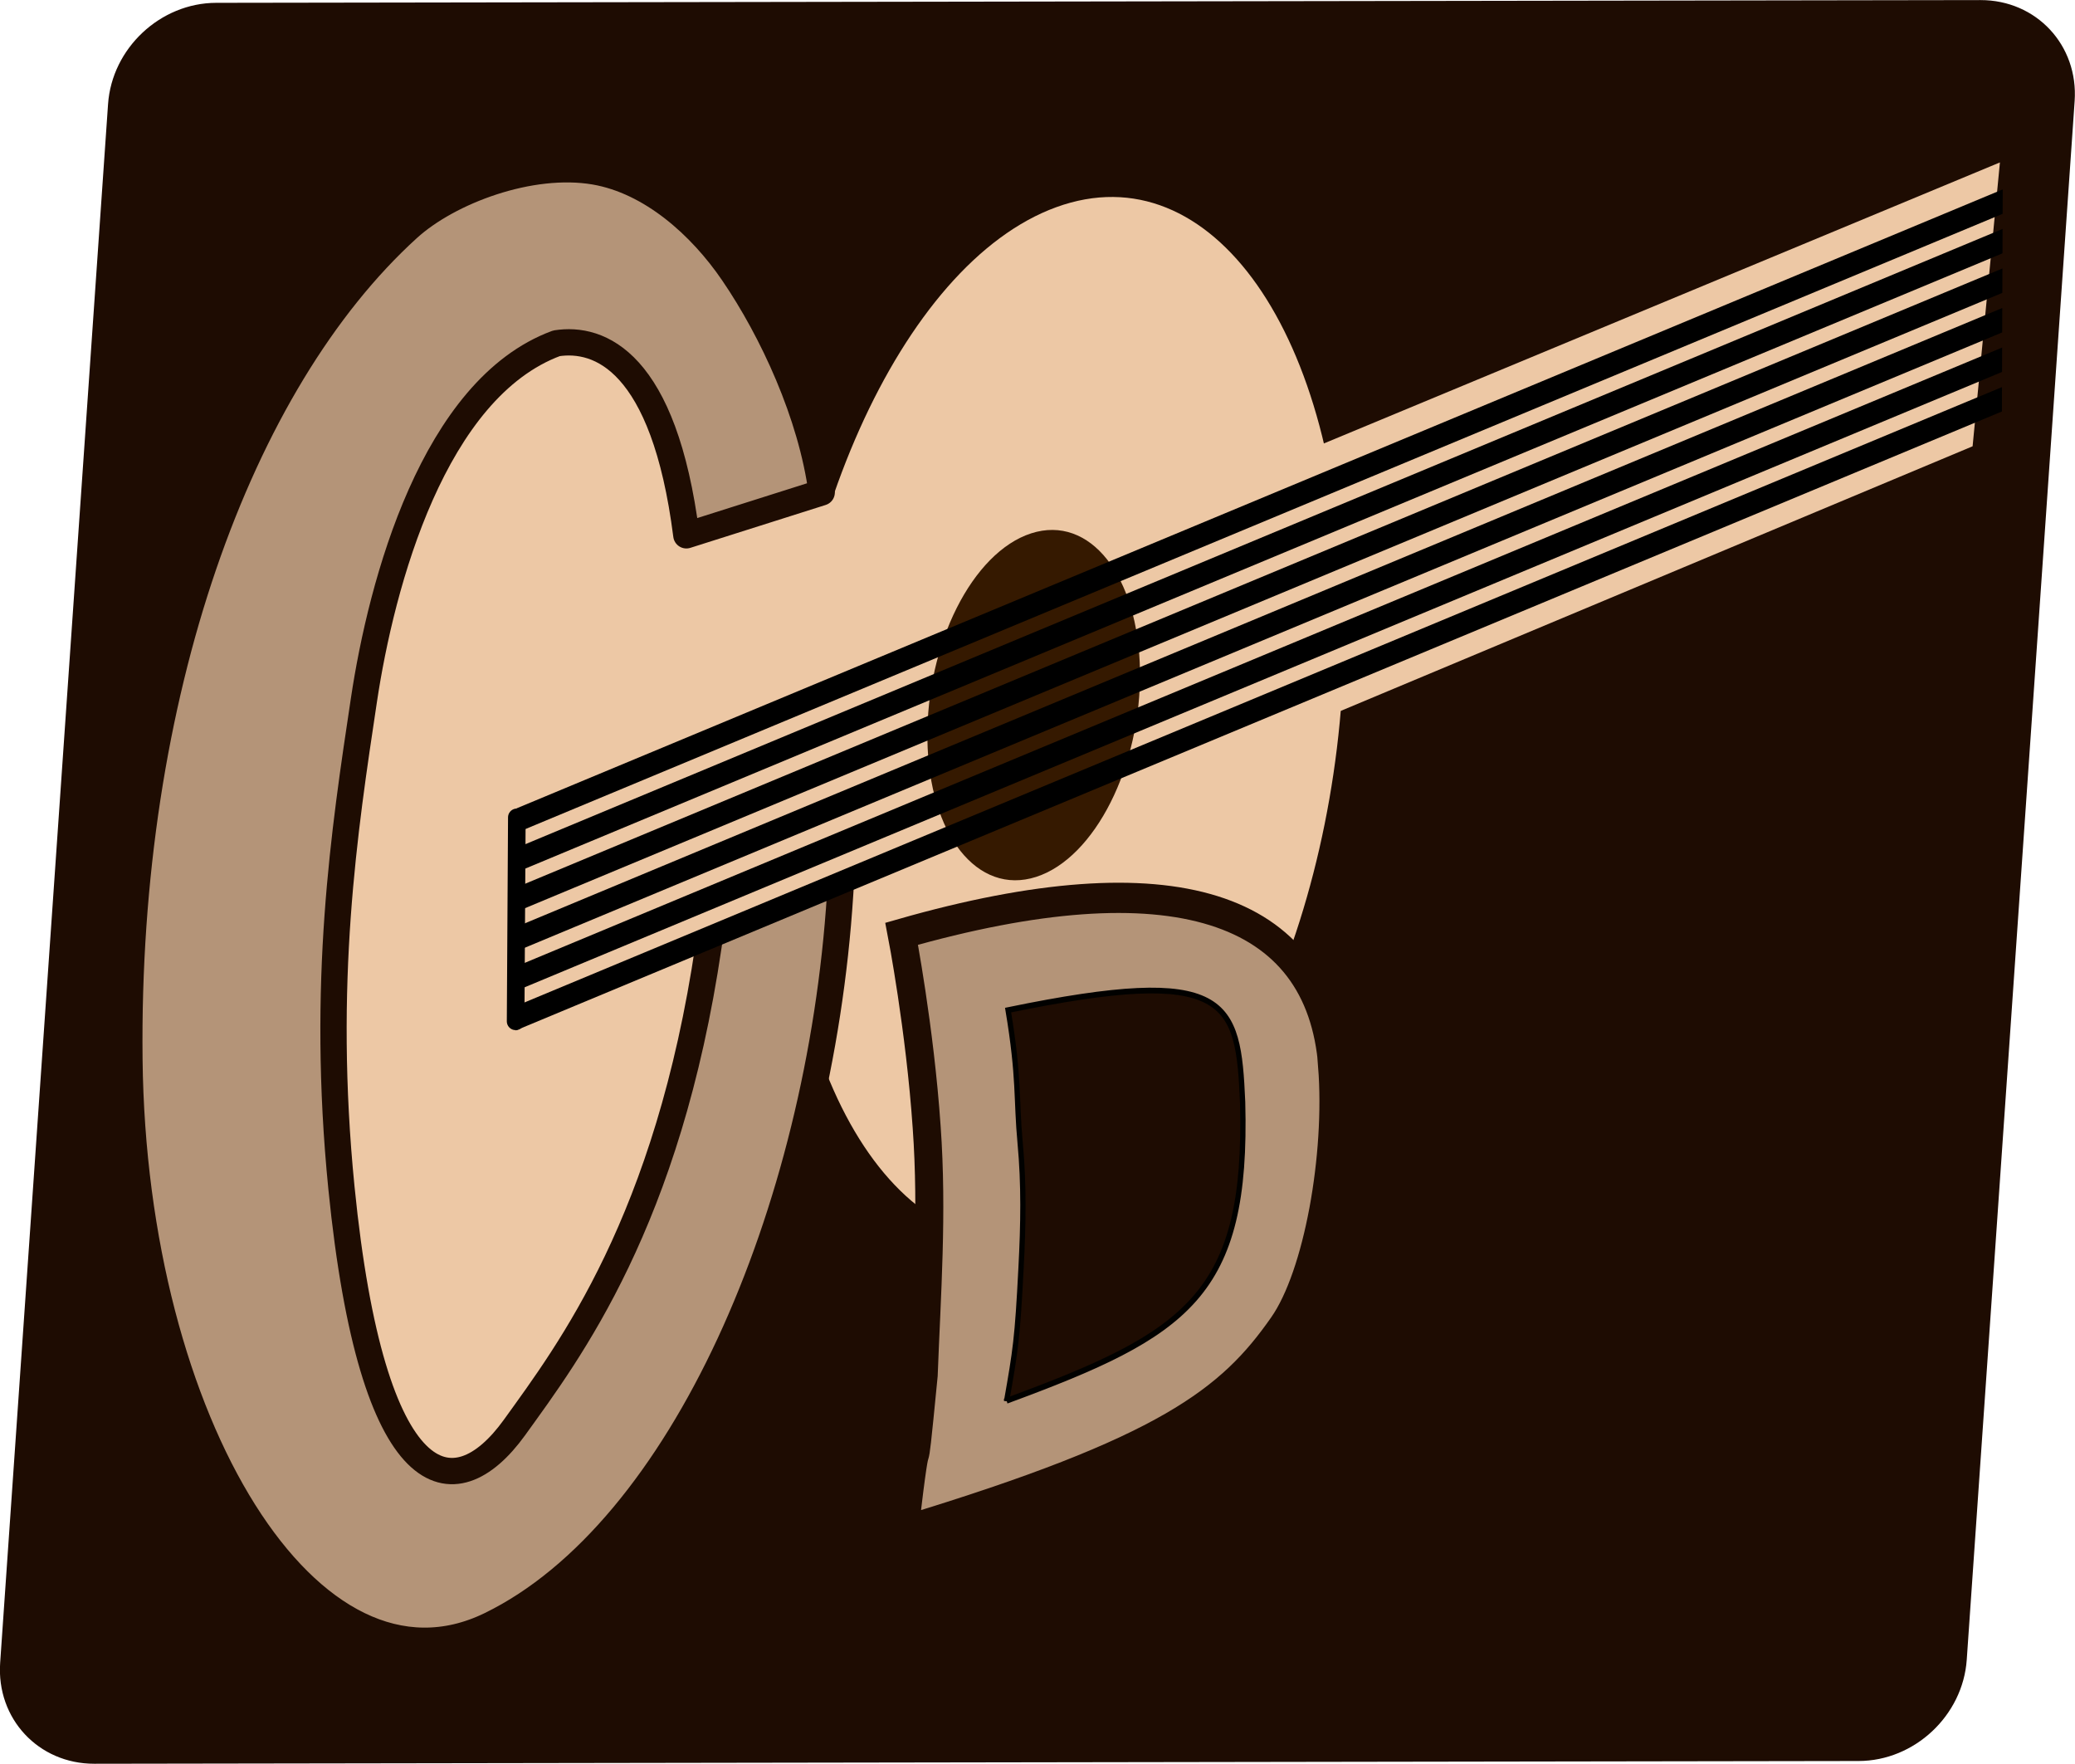
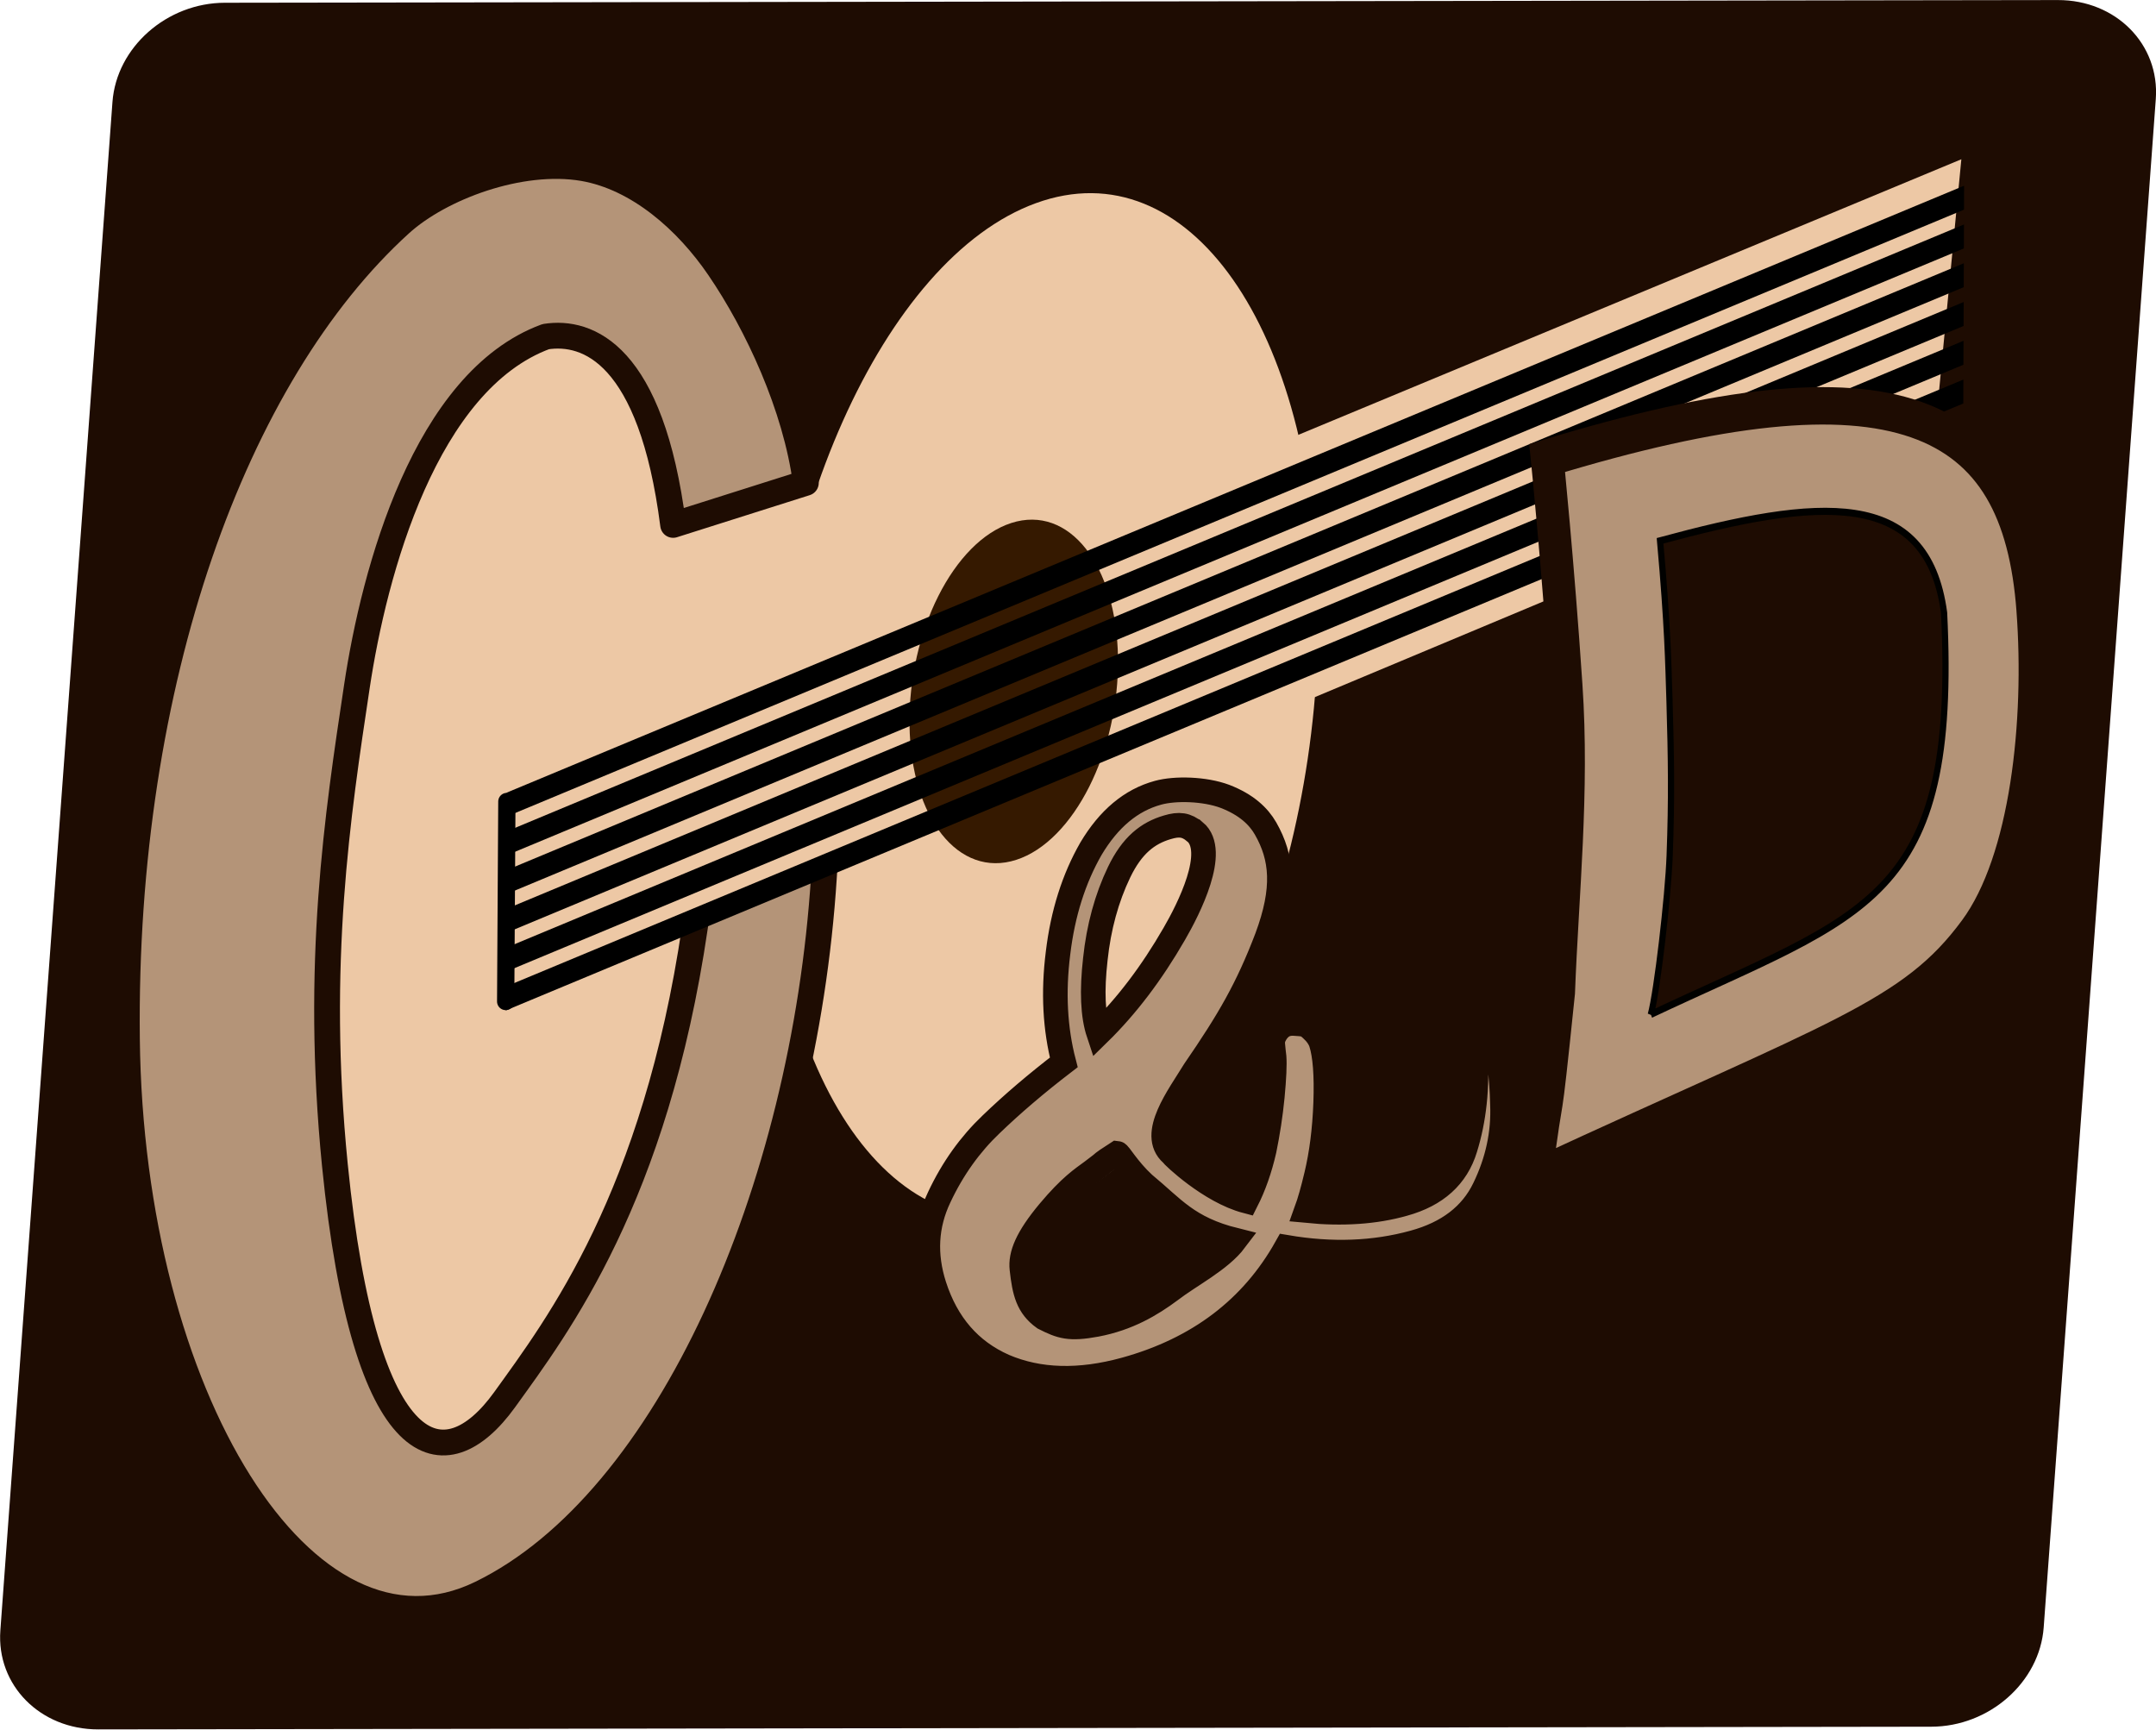
- <svg xmlns="http://www.w3.org/2000/svg" width="371.397" height="315.623" viewBox="0 0 98.265 83.509" version="1.1" id="svg1" xml:space="preserve">
+ <svg xmlns="http://www.w3.org/2000/svg" width="393.483" height="315.623" viewBox="0 0 104.109 83.509" version="1.1" id="svg1" xml:space="preserve">
  <defs id="defs1" />
  <g id="layer1" transform="matrix(9.580488,0,0,9.580488,-407.5855,-1105.639)">
-     <rect style="fill:#1e0c02;fill-opacity:1;stroke:none;stroke-width:0.361;stroke-linejoin:bevel;stroke-dasharray:none;stroke-opacity:1" id="rect11" width="9.721" height="8.724" x="51.108" y="115.776" transform="matrix(0.9999988,-0.00155568,-0.06906428,0.9976122,0,0)" ry="0.501" rx="0.5" />
+     <rect style="fill:#1e0c02;fill-opacity:1;stroke:none;stroke-width:0.371;stroke-linejoin:bevel;stroke-dasharray:none;stroke-opacity:1" id="rect11" width="10.299" height="8.726" x="51.618" y="115.806" transform="matrix(0.9999989,-0.00146836,-0.07315015,0.9973209,0,0)" ry="0.501" rx="0.53" />
    <path id="rect10" style="fill:#edc8a5;fill-opacity:1;stroke-width:0.336;stroke-linejoin:bevel" d="m 48.274,117.935 4.155,-1.727 -0.135,1.403 -3.888,1.628 z" />
    <rect style="fill:#edc8a5;fill-opacity:1;stroke:none;stroke-width:0.367;stroke-linejoin:bevel;stroke-opacity:1" id="rect4" width="3.94" height="7.155" x="45.197" y="134.647" ry="4.182" rx="3.669" transform="matrix(0.9211405,-0.3892301,0.0111415,0.9999379,0,0)" />
    <rect style="fill:#edc8a5;fill-opacity:1;stroke:none;stroke-width:0.513;stroke-linejoin:bevel;stroke-dasharray:none;stroke-opacity:1" id="rect5" width="2.957" height="5.061" x="47.503" y="133.162" ry="2.996" rx="2.213" transform="matrix(0.9399226,-0.3413876,0.01296162,0.999916,0,0)" />
-     <g id="g9" transform="matrix(1.048117,0,0,1.132445,-12.08321,-16.42215)">
-       <path id="path4" style="display:inline;fill:#b49478;fill-opacity:1;stroke:#1e0c02;stroke-width:0.132;stroke-linecap:round;stroke-dasharray:none;stroke-opacity:1" d="m 58.402,121.062 c -0.059,-0.702 -0.757,-0.914 -2.031,-0.577 0,0 0.086,0.411 0.118,0.844 0.029,0.375 1.83e-4,0.733 -0.014,1.082 -0.066,0.629 -0.013,0.066 -0.091,0.68 1.233,-0.346 1.536,-0.565 1.783,-0.893 0.167,-0.221 0.267,-0.746 0.234,-1.136 z" />
-       <path id="path1" style="display:inline;fill:#1e0c02;fill-opacity:1;stroke:#010100;stroke-width:0.025;stroke-linecap:round" d="m 56.866,122.523 c 0.853,-0.291 1.138,-0.46 1.113,-1.304 -0.021,-0.445 -0.062,-0.6 -1.106,-0.401 0.054,0.3 0.037,0.383 0.057,0.582 0.018,0.179 0.015,0.352 0.004,0.544 -0.017,0.308 -0.026,0.359 -0.068,0.58 z" />
-     </g>
    <path id="path3" style="display:inline;fill:#1e0c02;fill-opacity:0.277;stroke:#1e0c02;stroke-width:0.13;stroke-linecap:square;stroke-linejoin:round;stroke-dasharray:none;stroke-opacity:1" d="m 46.696,119.826 c -0.1,1.572 -0.781,3.148 -1.728,3.61 -0.89,0.435 -1.765,-0.996 -1.785,-2.795 -0.02,-1.799 0.54,-3.346 1.377,-4.107 0.202,-0.184 0.606,-0.335 0.923,-0.281 0.279,0.048 0.524,0.267 0.684,0.502 0.194,0.284 0.387,0.699 0.438,1.084 l -0.669,0.212 c -0.11,-0.862 -0.43,-0.982 -0.642,-0.949 -0.607,0.224 -0.865,1.183 -0.952,1.764 -0.097,0.645 -0.212,1.395 -0.111,2.41 0.152,1.522 0.557,1.598 0.855,1.185 0.27,-0.375 0.759,-1.018 0.96,-2.383" transform="translate(-1.3120163e-6)" />
    <rect style="fill:#351900;fill-opacity:1;stroke:none;stroke-width:0.182;stroke-linejoin:bevel;stroke-dasharray:none;stroke-opacity:1" id="rect9" width="1.104" height="1.698" x="47.464" y="132.785" ry="1.005" rx="0.826" transform="matrix(0.9517859,-0.3067632,0.01460632,0.9998933,0,0)" />
    <g id="g8" transform="matrix(2.167725,-0.592705,-0.00274462,0.740181,-61.24104,61.72885)" style="stroke-width:0.85">
      <rect style="fill:#000000;fill-opacity:1;stroke:none;stroke-width:0.078;stroke-linejoin:bevel;stroke-dasharray:none;stroke-opacity:1" id="rect1" width="3.673" height="0.163" x="53.357" y="137.955" transform="matrix(0.922157,-0.3868158,0,1,0,0)" />
      <rect style="fill:#000000;fill-opacity:1;stroke:none;stroke-width:0.078;stroke-linejoin:bevel;stroke-dasharray:none;stroke-opacity:1" id="rect2" width="3.673" height="0.163" x="53.357" y="138.219" transform="matrix(0.922157,-0.3868158,0,1,0,0)" />
      <rect style="fill:#000000;fill-opacity:1;stroke:none;stroke-width:0.078;stroke-linejoin:bevel;stroke-dasharray:none;stroke-opacity:1" id="rect3" width="3.673" height="0.163" x="53.357" y="138.483" transform="matrix(0.922157,-0.3868158,0,1,0,0)" />
      <rect style="fill:#000000;fill-opacity:1;stroke:none;stroke-width:0.078;stroke-linejoin:bevel;stroke-dasharray:none;stroke-opacity:1" id="rect6" width="3.673" height="0.163" x="53.357" y="138.747" transform="matrix(0.922157,-0.3868158,0,1,0,0)" />
      <rect style="fill:#000000;fill-opacity:1;stroke:none;stroke-width:0.078;stroke-linejoin:bevel;stroke-dasharray:none;stroke-opacity:1" id="rect7" width="3.673" height="0.163" x="53.357" y="139.011" transform="matrix(0.922157,-0.3868158,0,1,0,0)" />
      <rect style="fill:#000000;fill-opacity:1;stroke:none;stroke-width:0.078;stroke-linejoin:bevel;stroke-dasharray:none;stroke-opacity:1" id="rect8" width="3.673" height="0.163" x="53.357" y="139.275" transform="matrix(0.922157,-0.3868158,0,1,0,0)" />
    </g>
+     <g id="g9" transform="matrix(1.253539,0,0,1.428559,-20.41968,-54.46461)">
+       <path id="path4" style="display:inline;fill:#b49478;fill-opacity:1;stroke:#1e0c02;stroke-width:0.132;stroke-linecap:round;stroke-dasharray:none;stroke-opacity:1" d="m 58.402,121.062 c -0.059,-0.702 -0.547,-0.912 -1.953,-0.536 0,0 0.043,0.37 0.076,0.803 0.029,0.375 -0.015,0.733 -0.03,1.082 -0.066,0.561 -0.035,0.259 -0.093,0.654 1.214,-0.493 1.511,-0.562 1.766,-0.866 0.21,-0.25 0.267,-0.746 0.234,-1.136 z" />
+       <path id="path1" style="display:inline;fill:#1e0c02;fill-opacity:1;stroke:#010100;stroke-width:0.025;stroke-linecap:round" d="m 56.866,122.489 c 0.868,-0.359 1.236,-0.395 1.179,-1.417 -0.068,-0.445 -0.507,-0.405 -1.142,-0.254 0.031,0.303 0.033,0.431 0.038,0.566 0.007,0.208 0.009,0.346 6.04e-4,0.544 -0.006,0.146 -0.051,0.483 -0.076,0.562 z" />
+     </g>
    <path style="fill:none;fill-opacity:1;stroke:#000000;stroke-width:0.087;stroke-linecap:round;stroke-dasharray:none;stroke-opacity:1" d="m 45.098,119.445 -0.006,1.008" id="path18" />
+     <path style="font-size:5.302px;font-family:'Ink Free';-inkscape-font-specification:'Ink Free';display:inline;fill:#b49478;stroke:#1e0c02;stroke-width:0.124;stroke-linecap:round;stroke-dasharray:none;stroke-opacity:1" d="m 50.07,120.63 c 0.027,0.085 0.043,0.199 0.046,0.343 0.006,0.143 -0.024,0.284 -0.091,0.422 -0.065,0.135 -0.184,0.226 -0.356,0.273 -0.199,0.055 -0.413,0.063 -0.642,0.024 -0.173,0.309 -0.444,0.514 -0.812,0.616 -0.232,0.064 -0.436,0.058 -0.611,-0.017 -0.172,-0.076 -0.289,-0.211 -0.352,-0.406 -0.05,-0.156 -0.042,-0.304 0.025,-0.445 0.068,-0.145 0.156,-0.267 0.261,-0.367 0.108,-0.104 0.23,-0.208 0.367,-0.313 -0.044,-0.169 -0.054,-0.353 -0.029,-0.551 0.024,-0.201 0.08,-0.376 0.166,-0.526 0.09,-0.151 0.202,-0.245 0.338,-0.282 0.087,-0.024 0.235,-0.02 0.337,0.018 0.109,0.042 0.17,0.101 0.205,0.162 0.084,0.147 0.099,0.303 0.007,0.55 -0.098,0.257 -0.191,0.417 -0.365,0.67 -0.078,0.128 -0.227,0.321 -0.115,0.42 0.004,0.009 0.193,0.19 0.376,0.238 0.038,-0.075 0.068,-0.16 0.09,-0.256 0.018,-0.088 0.032,-0.178 0.041,-0.27 0.009,-0.095 0.012,-0.162 0.009,-0.201 -0.002,-0.018 -0.005,-0.04 -0.007,-0.067 -0.003,-0.03 0.024,-0.075 0.055,-0.091 0.033,-0.017 0.066,-0.008 0.08,-0.008 0.022,8e-4 0.039,0.005 0.063,0.029 0.023,0.021 0.038,0.043 0.046,0.066 0.02,0.062 0.028,0.163 0.023,0.303 -0.005,0.137 -0.021,0.258 -0.046,0.363 -0.018,0.076 -0.035,0.136 -0.051,0.18 0.183,0.018 0.347,0.007 0.491,-0.034 0.163,-0.045 0.266,-0.138 0.309,-0.279 0.045,-0.145 0.063,-0.307 0.051,-0.485 -1.2e-5,-0.031 2.79e-4,-0.056 8.53e-4,-0.074 0.003,-0.022 0.009,-0.035 0.018,-0.037 0.012,-0.003 0.026,-7.9e-4 0.042,0.008 0.015,0.005 0.024,0.013 0.028,0.025 z m -1.505,-1.033 c -0.042,-0.035 -0.078,-0.04 -0.138,-0.022 -0.099,0.029 -0.178,0.091 -0.243,0.226 -0.063,0.131 -0.103,0.278 -0.12,0.439 -0.018,0.159 -0.013,0.284 0.017,0.374 0.14,-0.137 0.267,-0.304 0.381,-0.502 0.072,-0.124 0.221,-0.417 0.104,-0.515 z m -0.256,1.776 c -0.084,-0.078 -0.124,-0.154 -0.135,-0.155 -0.109,0.071 -0.029,0.019 -0.126,0.091 -0.05,0.037 -0.109,0.074 -0.218,0.204 -0.11,0.132 -0.144,0.217 -0.136,0.288 0.013,0.117 0.03,0.189 0.111,0.247 0.087,0.044 0.128,0.058 0.264,0.033 0.158,-0.03 0.275,-0.099 0.373,-0.172 0.1,-0.077 0.251,-0.152 0.327,-0.253 -0.241,-0.06 -0.313,-0.162 -0.461,-0.284 -3e-6,0 -6e-6,-1e-5 -6e-6,-1e-5 z" id="text9" aria-label="&amp;" />
  </g>
</svg>
